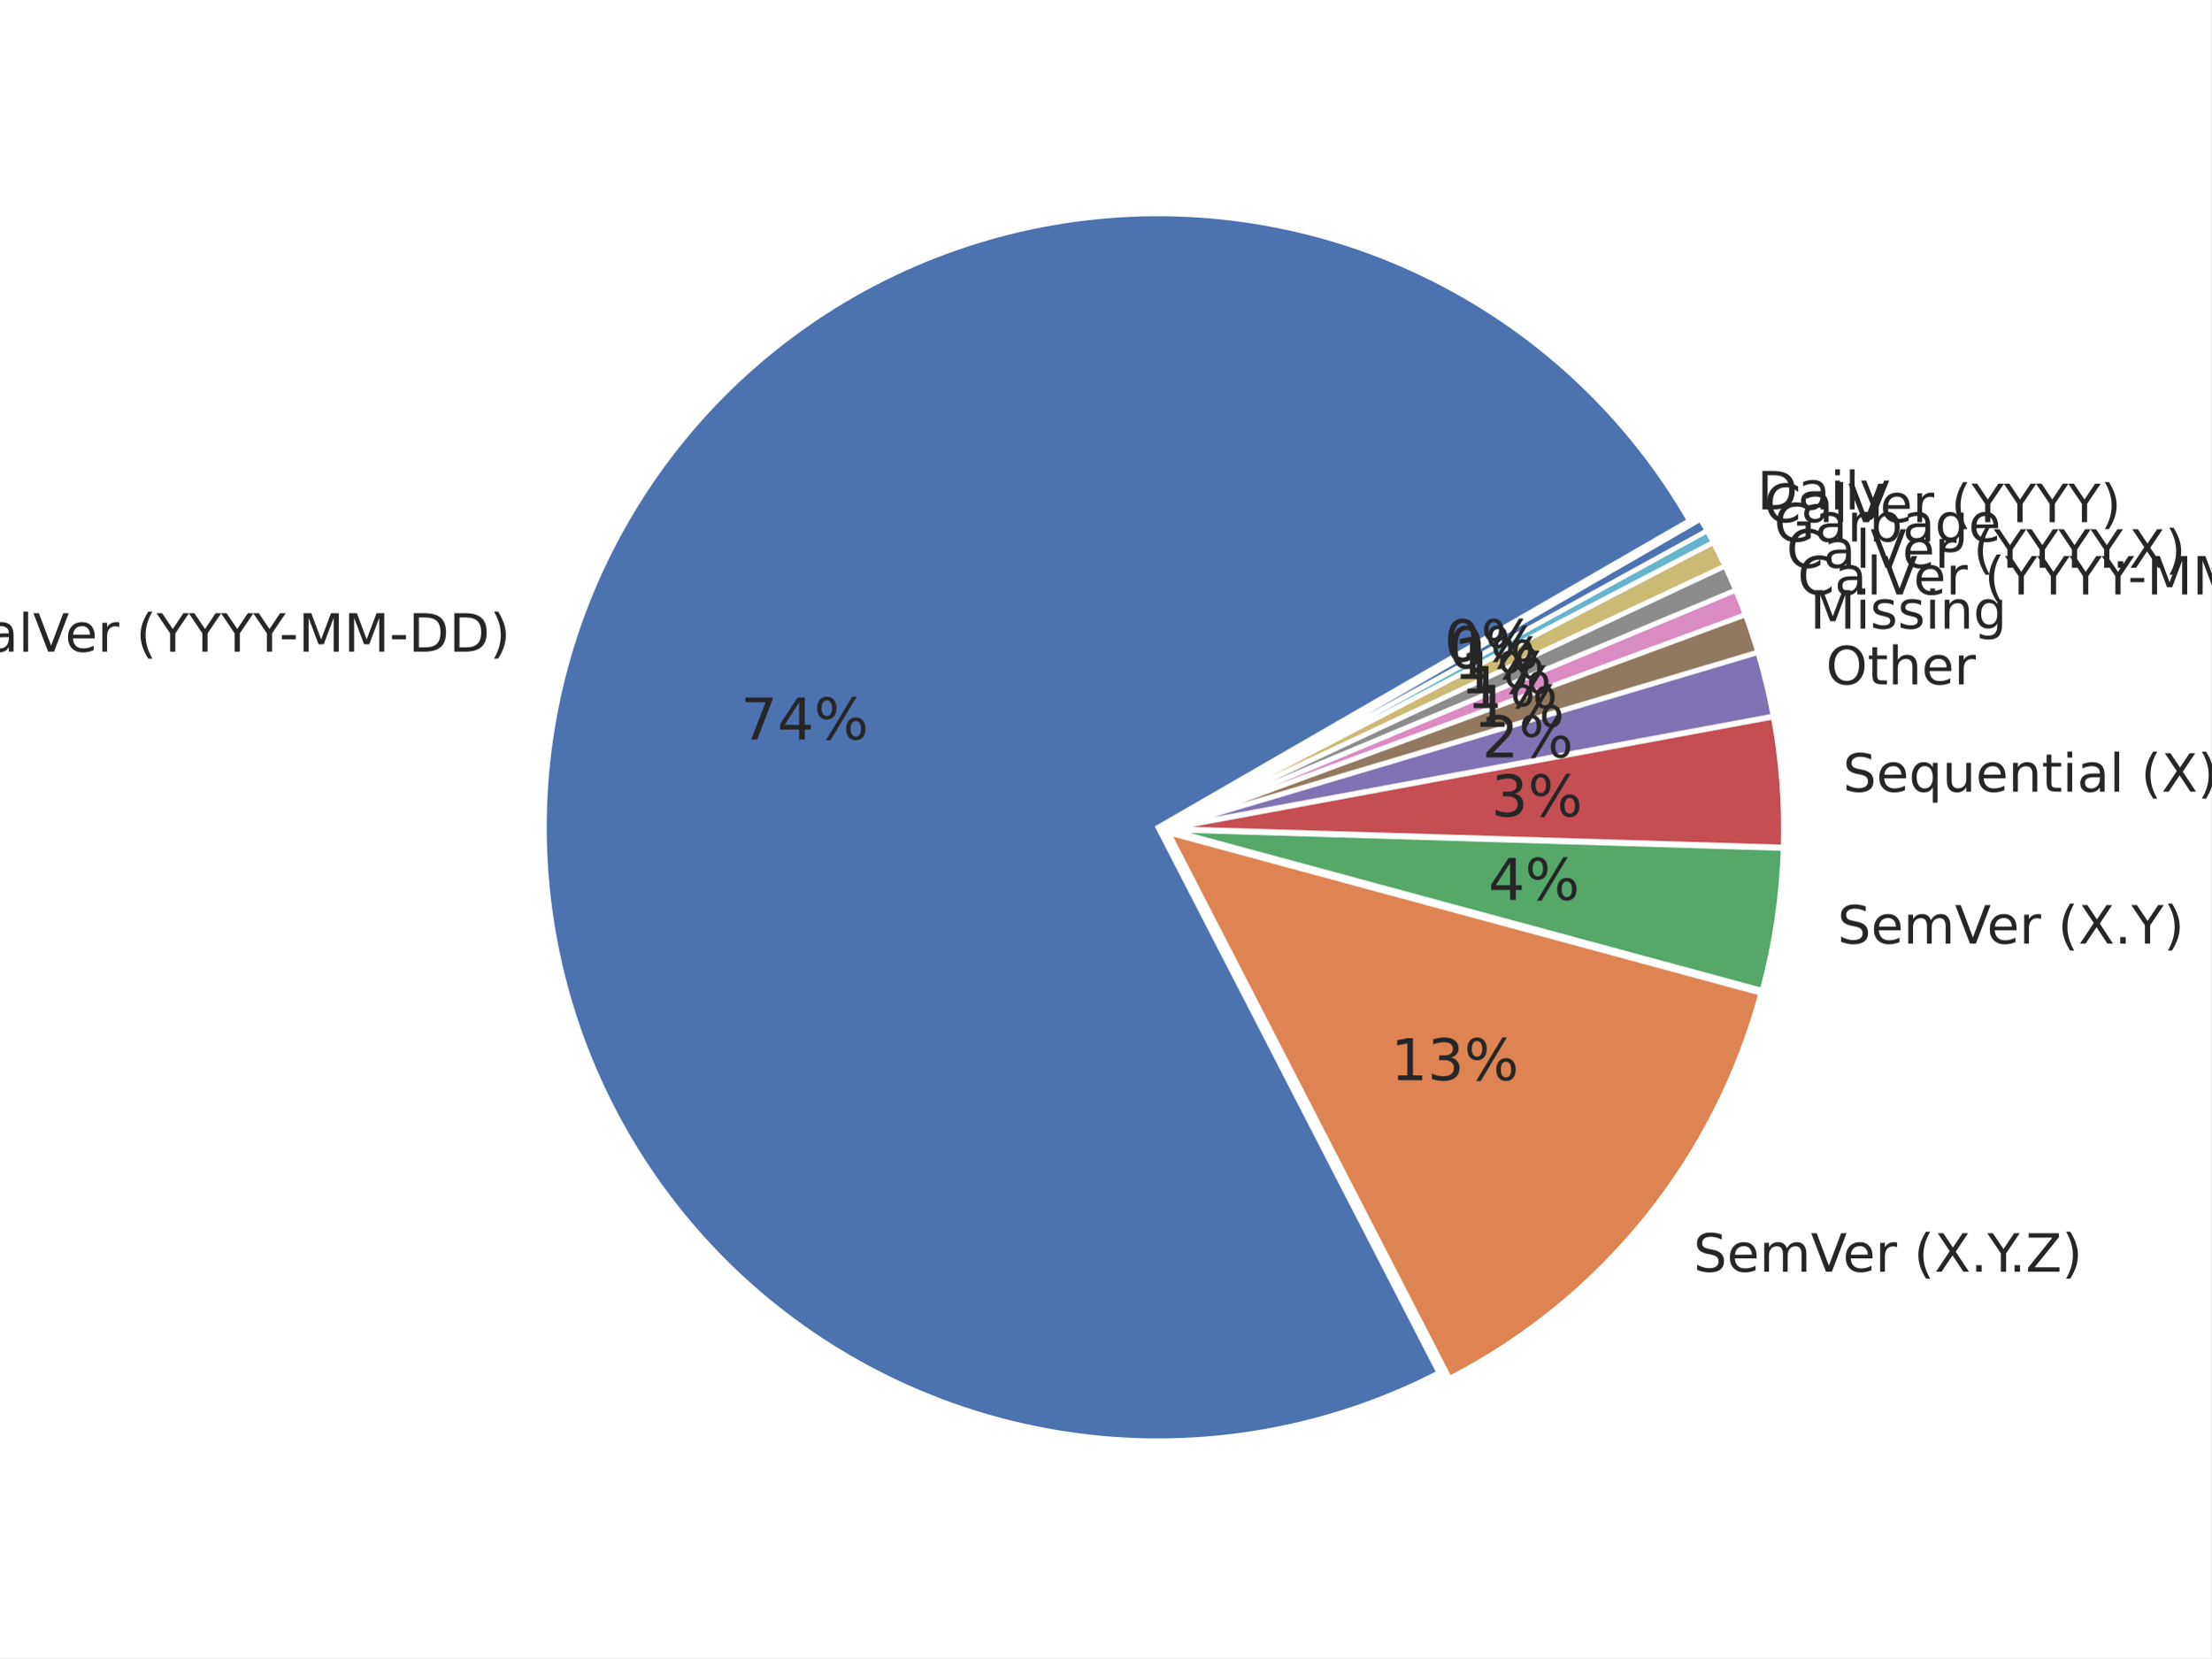
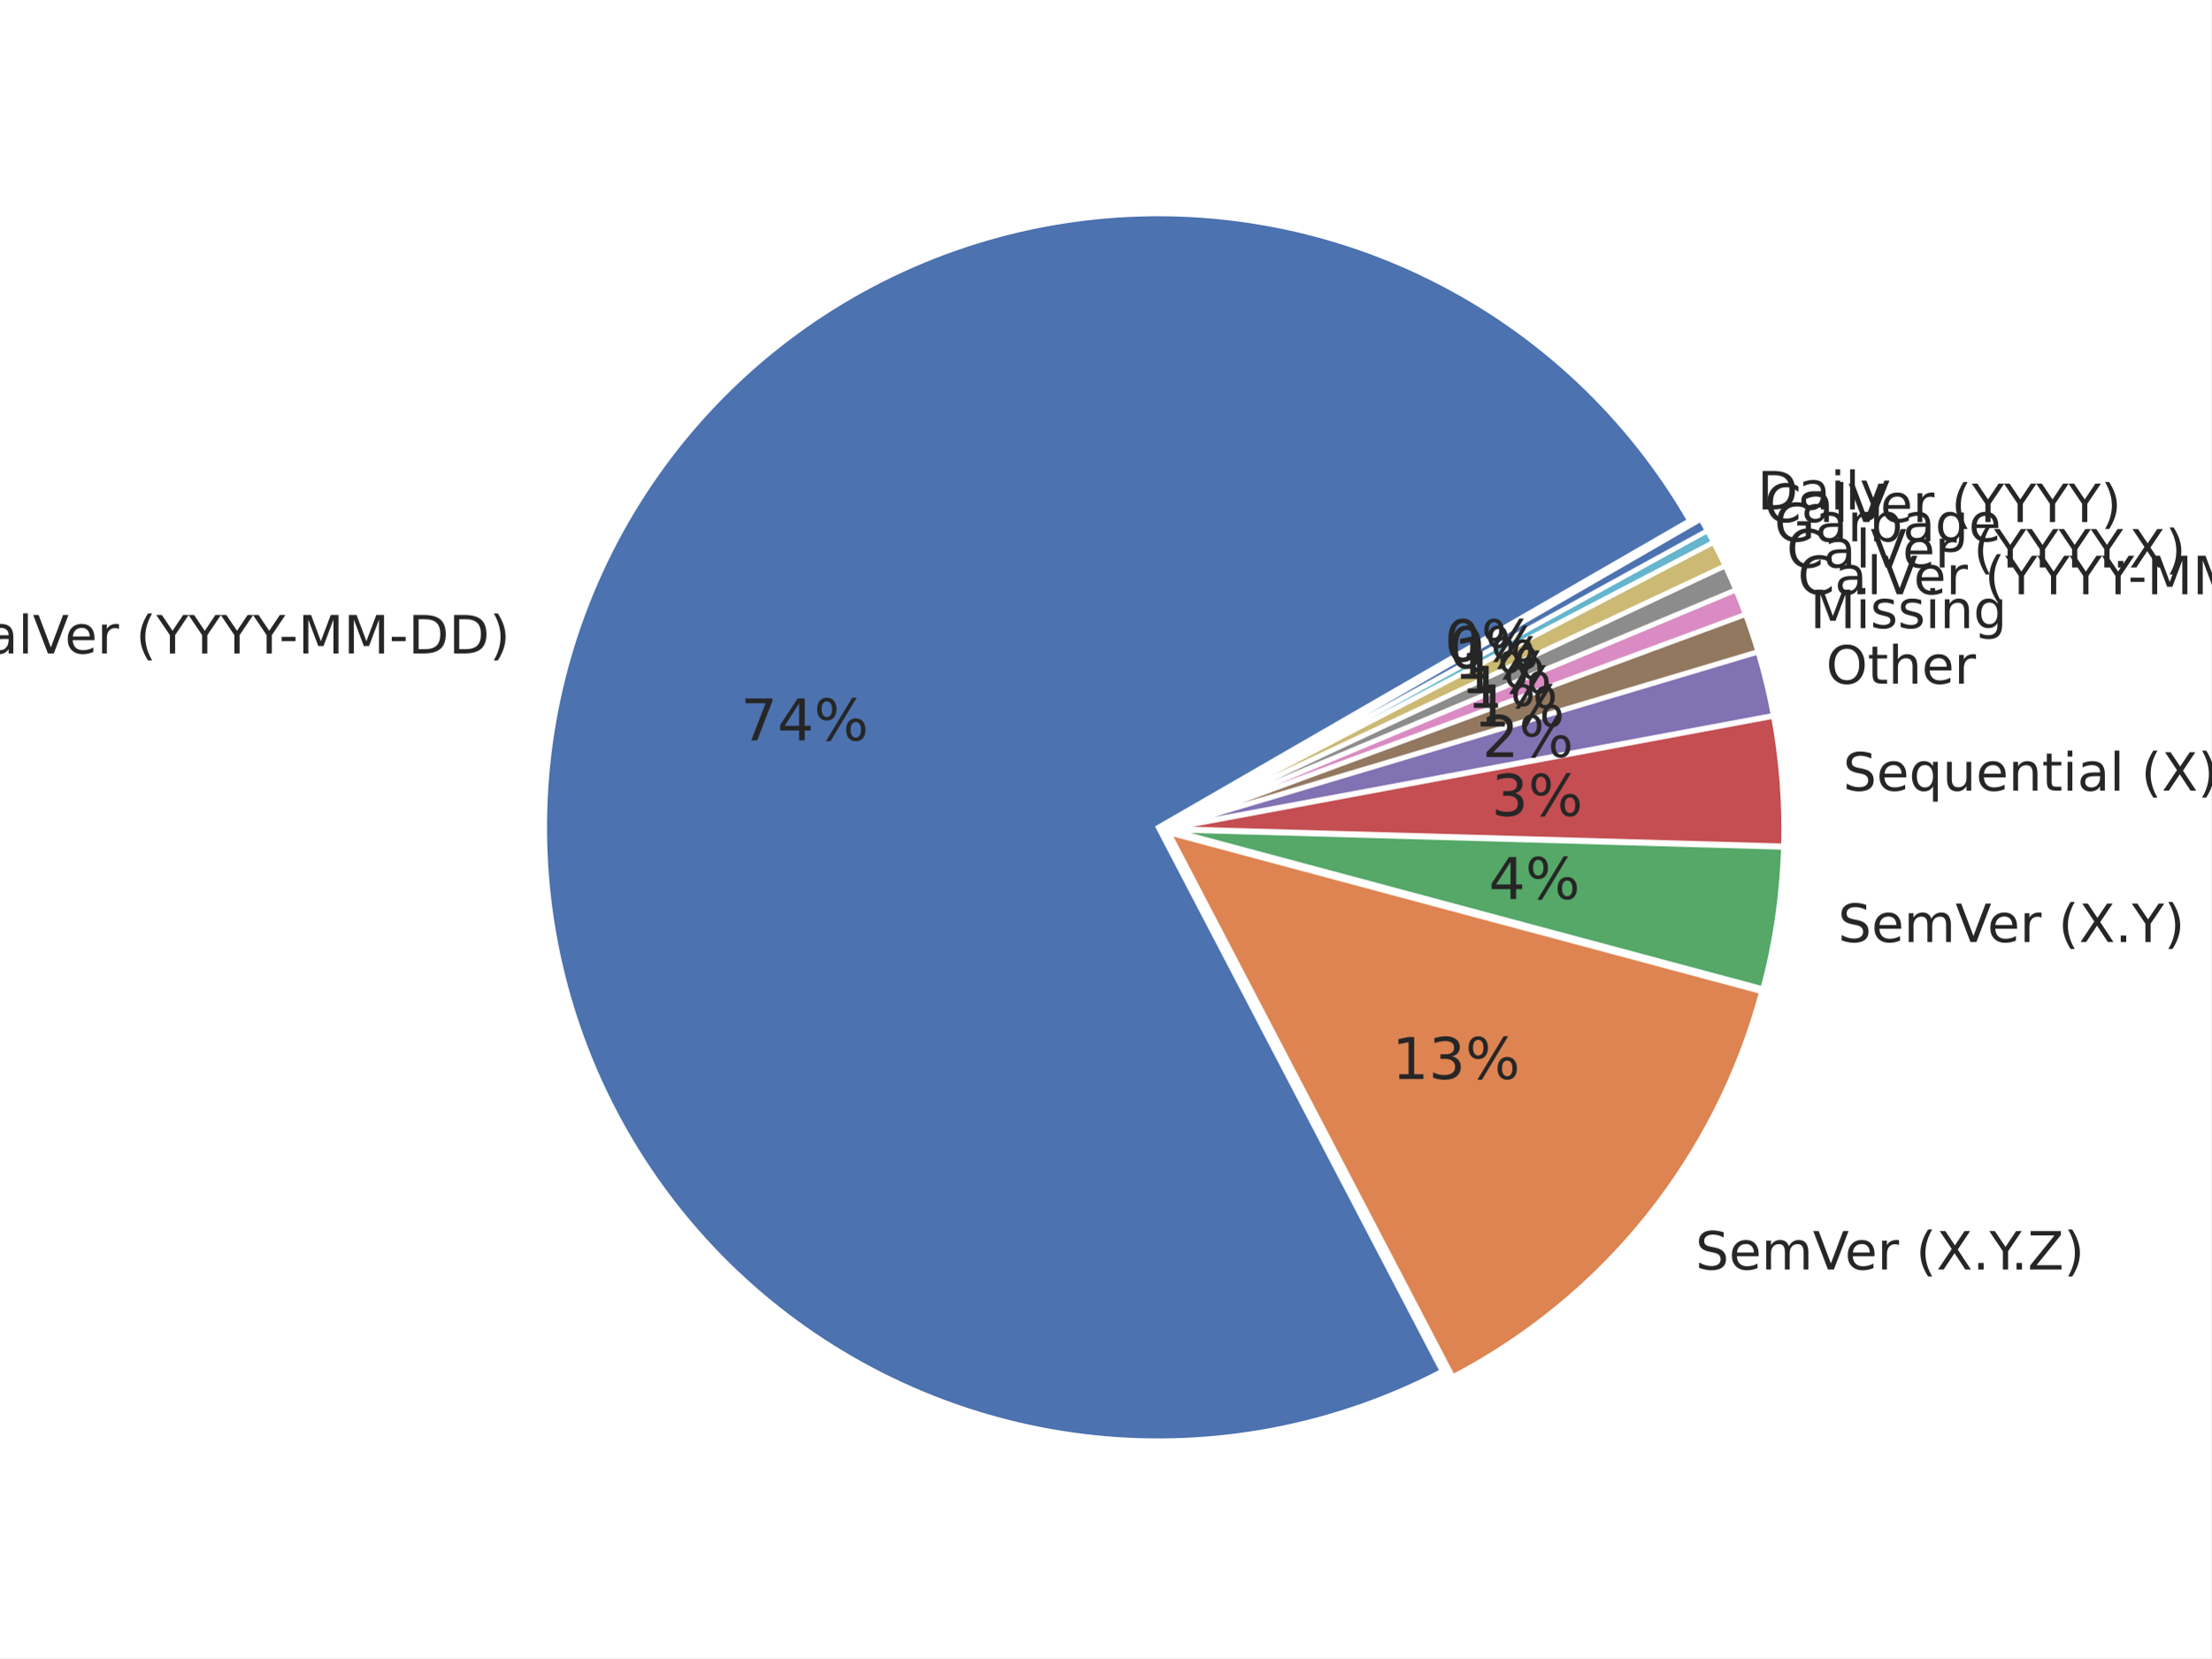
<svg xmlns="http://www.w3.org/2000/svg" xmlns:xlink="http://www.w3.org/1999/xlink" width="460.8pt" height="345.6pt" viewBox="0 0 460.8 345.6" version="1.1">
  <defs>
    <style type="text/css">*{stroke-linejoin: round; stroke-linecap: butt}</style>
  </defs>
  <g id="figure_1">
    <g id="patch_1">
      <path d="M 0 345.6  L 460.8 345.6  L 460.8 0  L 0 0  z " style="fill: #ffffff" />
    </g>
    <g id="axes_1">
      <g id="matplotlib.axis_1" />
      <g id="matplotlib.axis_2" />
      <g id="patch_2">
-         <path d="M 352.053 108.504  C 339.539 86.83 320.934 69.299 298.554 58.095  C 276.175 46.892 250.992 42.501 226.142 45.471  C 201.291 48.44 177.851 58.64 158.742 74.801  C 139.632 90.961 125.68 112.382 118.626 136.394  C 111.571 160.406 111.718 185.969 119.05 209.898  C 126.381 233.827 140.579 255.085 159.873 271.024  C 179.168 286.964 202.725 296.893 227.607 299.575  C 252.49 302.257 277.621 297.576 299.87 286.116  L 241.312 172.44  z " style="fill: #4c72b0; stroke: #ffffff; stroke-linejoin: miter" />
+         <path d="M 352.108 108.507  C 339.579 86.807 320.945 69.261 298.532 58.06  C 276.118 46.858 250.899 42.488 226.023 45.495  C 201.148 48.502 177.696 58.755 158.597 74.974  C 139.497 91.193 125.58 112.673 118.583 136.733  C 111.585 160.793 111.812 186.387 119.234 210.319  C 126.656 234.251 140.951 255.482 160.334 271.361  C 179.717 287.24 203.346 297.076 228.271 299.642  C 253.196 302.209 278.334 297.393 300.546 285.797  L 241.367 172.443  z " style="fill: #4c72b0; stroke: #ffffff; stroke-linejoin: miter" />
      </g>
      <g id="patch_3">
-         <path d="M 302.091 287.28  C 317.885 279.144 331.812 267.805 342.98 253.988  C 354.148 240.171 362.316 224.177 366.96 207.028  L 243.533 173.604  z " style="fill: #dd8452; stroke: #ffffff; stroke-linejoin: miter" />
+         <path d="M 302.771 286.954  C 318.467 278.76 332.291 267.394 343.365 253.579  C 354.44 239.764 362.525 223.798 367.108 206.696  L 243.593 173.6  z " style="fill: #dd8452; stroke: #ffffff; stroke-linejoin: miter" />
      </g>
      <g id="patch_4">
-         <path d="M 367.23 206.412  C 368.536 201.591 369.558 196.698 370.291 191.758  C 371.024 186.817 371.467 181.838 371.618 176.845  L 243.804 172.988  z " style="fill: #55a868; stroke: #ffffff; stroke-linejoin: miter" />
+         <path d="M 367.375 206.081  C 368.664 201.273 369.67 196.393 370.39 191.468  C 371.109 186.542 371.54 181.579 371.681 176.604  L 243.86 172.985  z " style="fill: #55a868; stroke: #ffffff; stroke-linejoin: miter" />
      </g>
      <g id="patch_5">
-         <path d="M 371.628 176.56  C 371.765 172.022 371.66 167.48 371.314 162.953  C 370.968 158.426 370.381 153.92 369.555 149.456  L 243.814 172.703  z " style="fill: #c44e52; stroke: #ffffff; stroke-linejoin: miter" />
+         <path d="M 371.691 176.319  C 371.819 171.796 371.707 167.269 371.355 162.758  C 371.003 158.247 370.412 153.757 369.584 149.309  L 243.87 172.701  z " style="fill: #c44e52; stroke: #ffffff; stroke-linejoin: miter" />
      </g>
      <g id="patch_6">
-         <path d="M 369.523 149.254  C 369.111 147.022 368.639 144.802 368.108 142.595  C 367.577 140.388 366.988 138.196 366.34 136.02  L 243.782 172.501  z " style="fill: #8172b3; stroke: #ffffff; stroke-linejoin: miter" />
+         <path d="M 369.552 149.108  C 369.139 146.884 368.666 144.672 368.135 142.473  C 367.604 140.274 367.014 138.09 366.367 135.922  L 243.838 172.5  z " style="fill: #8172b3; stroke: #ffffff; stroke-linejoin: miter" />
      </g>
      <g id="patch_7">
-         <path d="M 366.31 135.915  C 365.922 134.61 365.512 133.311 365.082 132.019  C 364.652 130.727 364.202 129.442 363.731 128.164  L 243.752 172.396  z " style="fill: #937860; stroke: #ffffff; stroke-linejoin: miter" />
+         <path d="M 366.337 135.818  C 365.949 134.517 365.54 133.223 365.111 131.935  C 364.681 130.648 364.231 129.367 363.761 128.094  L 243.808 172.395  z " style="fill: #937860; stroke: #ffffff; stroke-linejoin: miter" />
      </g>
      <g id="patch_8">
-         <path d="M 363.707 128.1  C 363.393 127.248 363.07 126.4 362.738 125.555  C 362.406 124.71 362.065 123.869 361.715 123.031  L 243.729 172.332  z " style="fill: #da8bc3; stroke: #ffffff; stroke-linejoin: miter" />
+         <path d="M 363.738 128.031  C 363.424 127.182 363.102 126.336 362.771 125.495  C 362.439 124.653 362.099 123.814 361.75 122.98  L 243.785 172.332  z " style="fill: #da8bc3; stroke: #ffffff; stroke-linejoin: miter" />
      </g>
      <g id="patch_9">
-         <path d="M 361.694 122.981  C 361.344 122.143 360.985 121.309 360.617 120.479  C 360.249 119.649 359.873 118.823 359.487 118.001  L 243.708 172.282  z " style="fill: #8c8c8c; stroke: #ffffff; stroke-linejoin: miter" />
+         <path d="M 361.729 122.929  C 361.379 122.095 361.021 121.264 360.654 120.437  C 360.288 119.61 359.912 118.786 359.528 117.967  L 243.764 172.282  z " style="fill: #8c8c8c; stroke: #ffffff; stroke-linejoin: miter" />
      </g>
      <g id="patch_10">
-         <path d="M 359.464 117.952  C 359.079 117.13 358.685 116.312 358.282 115.498  C 357.879 114.685 357.468 113.875 357.048 113.071  L 243.685 172.233  z " style="fill: #ccb974; stroke: #ffffff; stroke-linejoin: miter" />
+         <path d="M 359.505 117.918  C 359.12 117.099 358.727 116.284 358.326 115.473  C 357.924 114.663 357.514 113.856 357.095 113.054  L 243.741 172.232  z " style="fill: #ccb974; stroke: #ffffff; stroke-linejoin: miter" />
      </g>
      <g id="patch_11">
-         <path d="M 357.029 113.034  C 356.819 112.632 356.607 112.231 356.392 111.83  C 356.178 111.43 355.962 111.031 355.743 110.633  L 243.666 172.196  z " style="fill: #64b5cd; stroke: #ffffff; stroke-linejoin: miter" />
+         <path d="M 357.077 113.018  C 356.867 112.617 356.656 112.217 356.442 111.818  C 356.228 111.419 356.013 111.022 355.795 110.625  L 243.722 172.196  z " style="fill: #64b5cd; stroke: #ffffff; stroke-linejoin: miter" />
      </g>
      <g id="patch_12">
-         <path d="M 355.73 110.609  C 355.512 110.212 355.291 109.815 355.068 109.419  C 354.845 109.024 354.621 108.63 354.394 108.236  L 243.653 172.172  z " style="fill: #4c72b0; stroke: #ffffff; stroke-linejoin: miter" />
+         <path d="M 355.782 110.601  C 355.564 110.205 355.344 109.809 355.122 109.415  C 354.9 109.021 354.676 108.628 354.45 108.236  L 243.709 172.172  z " style="fill: #4c72b0; stroke: #ffffff; stroke-linejoin: miter" />
      </g>
      <g id="text_1">
-         <g style="fill: #262626" transform="translate(-10.59016 135.8248) scale(0.11 -0.11)">
+         <g style="fill: #262626" transform="translate(-10.64285 136.1973) scale(0.11 -0.11)">
          <defs>
            <path id="DejaVuSans-43" d="M 4122 4306  L 4122 3641  Q 3803 3938 3442 4084  Q 3081 4231 2675 4231  Q 1875 4231 1450 3742  Q 1025 3253 1025 2328  Q 1025 1406 1450 917  Q 1875 428 2675 428  Q 3081 428 3442 575  Q 3803 722 4122 1019  L 4122 359  Q 3791 134 3420 21  Q 3050 -91 2638 -91  Q 1578 -91 968 557  Q 359 1206 359 2328  Q 359 3453 968 4101  Q 1578 4750 2638 4750  Q 3056 4750 3426 4639  Q 3797 4528 4122 4306  z " transform="scale(0.015625)" />
            <path id="DejaVuSans-61" d="M 2194 1759  Q 1497 1759 1228 1600  Q 959 1441 959 1056  Q 959 750 1161 570  Q 1363 391 1709 391  Q 2188 391 2477 730  Q 2766 1069 2766 1631  L 2766 1759  L 2194 1759  z M 3341 1997  L 3341 0  L 2766 0  L 2766 531  Q 2569 213 2275 61  Q 1981 -91 1556 -91  Q 1019 -91 701 211  Q 384 513 384 1019  Q 384 1609 779 1909  Q 1175 2209 1959 2209  L 2766 2209  L 2766 2266  Q 2766 2663 2505 2880  Q 2244 3097 1772 3097  Q 1472 3097 1187 3025  Q 903 2953 641 2809  L 641 3341  Q 956 3463 1253 3523  Q 1550 3584 1831 3584  Q 2591 3584 2966 3190  Q 3341 2797 3341 1997  z " transform="scale(0.015625)" />
            <path id="DejaVuSans-6c" d="M 603 4863  L 1178 4863  L 1178 0  L 603 0  L 603 4863  z " transform="scale(0.015625)" />
            <path id="DejaVuSans-56" d="M 1831 0  L 50 4666  L 709 4666  L 2188 738  L 3669 4666  L 4325 4666  L 2547 0  L 1831 0  z " transform="scale(0.015625)" />
            <path id="DejaVuSans-65" d="M 3597 1894  L 3597 1613  L 953 1613  Q 991 1019 1311 708  Q 1631 397 2203 397  Q 2534 397 2845 478  Q 3156 559 3463 722  L 3463 178  Q 3153 47 2828 -22  Q 2503 -91 2169 -91  Q 1331 -91 842 396  Q 353 884 353 1716  Q 353 2575 817 3079  Q 1281 3584 2069 3584  Q 2775 3584 3186 3129  Q 3597 2675 3597 1894  z M 3022 2063  Q 3016 2534 2758 2815  Q 2500 3097 2075 3097  Q 1594 3097 1305 2825  Q 1016 2553 972 2059  L 3022 2063  z " transform="scale(0.015625)" />
            <path id="DejaVuSans-72" d="M 2631 2963  Q 2534 3019 2420 3045  Q 2306 3072 2169 3072  Q 1681 3072 1420 2755  Q 1159 2438 1159 1844  L 1159 0  L 581 0  L 581 3500  L 1159 3500  L 1159 2956  Q 1341 3275 1631 3429  Q 1922 3584 2338 3584  Q 2397 3584 2469 3576  Q 2541 3569 2628 3553  L 2631 2963  z " transform="scale(0.015625)" />
            <path id="DejaVuSans-20" transform="scale(0.015625)" />
            <path id="DejaVuSans-28" d="M 1984 4856  Q 1566 4138 1362 3434  Q 1159 2731 1159 2009  Q 1159 1288 1364 580  Q 1569 -128 1984 -844  L 1484 -844  Q 1016 -109 783 600  Q 550 1309 550 2009  Q 550 2706 781 3412  Q 1013 4119 1484 4856  L 1984 4856  z " transform="scale(0.015625)" />
            <path id="DejaVuSans-59" d="M -13 4666  L 666 4666  L 1959 2747  L 3244 4666  L 3922 4666  L 2272 2222  L 2272 0  L 1638 0  L 1638 2222  L -13 4666  z " transform="scale(0.015625)" />
            <path id="DejaVuSans-2d" d="M 313 2009  L 1997 2009  L 1997 1497  L 313 1497  L 313 2009  z " transform="scale(0.015625)" />
            <path id="DejaVuSans-4d" d="M 628 4666  L 1569 4666  L 2759 1491  L 3956 4666  L 4897 4666  L 4897 0  L 4281 0  L 4281 4097  L 3078 897  L 2444 897  L 1241 4097  L 1241 0  L 628 0  L 628 4666  z " transform="scale(0.015625)" />
            <path id="DejaVuSans-44" d="M 1259 4147  L 1259 519  L 2022 519  Q 2988 519 3436 956  Q 3884 1394 3884 2338  Q 3884 3275 3436 3711  Q 2988 4147 2022 4147  L 1259 4147  z M 628 4666  L 1925 4666  Q 3281 4666 3915 4102  Q 4550 3538 4550 2338  Q 4550 1131 3912 565  Q 3275 0 1925 0  L 628 0  L 628 4666  z " transform="scale(0.015625)" />
            <path id="DejaVuSans-29" d="M 513 4856  L 1013 4856  Q 1481 4119 1714 3412  Q 1947 2706 1947 2009  Q 1947 1309 1714 600  Q 1481 -109 1013 -844  L 513 -844  Q 928 -128 1133 580  Q 1338 1288 1338 2009  Q 1338 2731 1133 3434  Q 928 4138 513 4856  z " transform="scale(0.015625)" />
          </defs>
          <use xlink:href="#DejaVuSans-43" />
          <use xlink:href="#DejaVuSans-61" x="69.824" />
          <use xlink:href="#DejaVuSans-6c" x="131.104" />
          <use xlink:href="#DejaVuSans-56" x="158.887" />
          <use xlink:href="#DejaVuSans-65" x="219.545" />
          <use xlink:href="#DejaVuSans-72" x="281.068" />
          <use xlink:href="#DejaVuSans-20" x="322.182" />
          <use xlink:href="#DejaVuSans-28" x="353.969" />
          <use xlink:href="#DejaVuSans-59" x="392.982" />
          <use xlink:href="#DejaVuSans-59" x="454.066" />
          <use xlink:href="#DejaVuSans-59" x="515.15" />
          <use xlink:href="#DejaVuSans-59" x="576.234" />
          <use xlink:href="#DejaVuSans-2d" x="625.443" />
          <use xlink:href="#DejaVuSans-4d" x="661.527" />
          <use xlink:href="#DejaVuSans-4d" x="747.807" />
          <use xlink:href="#DejaVuSans-2d" x="834.086" />
          <use xlink:href="#DejaVuSans-44" x="870.17" />
          <use xlink:href="#DejaVuSans-44" x="947.172" />
          <use xlink:href="#DejaVuSans-29" x="1024.174" />
        </g>
      </g>
      <g id="text_2">
-         <g style="fill: #262626" transform="translate(154.3643 154.1235) scale(0.12 -0.12)">
+         <g style="fill: #262626" transform="translate(154.3607 154.3282) scale(0.12 -0.12)">
          <defs>
            <path id="DejaVuSans-37" d="M 525 4666  L 3525 4666  L 3525 4397  L 1831 0  L 1172 0  L 2766 4134  L 525 4134  L 525 4666  z " transform="scale(0.015625)" />
            <path id="DejaVuSans-34" d="M 2419 4116  L 825 1625  L 2419 1625  L 2419 4116  z M 2253 4666  L 3047 4666  L 3047 1625  L 3713 1625  L 3713 1100  L 3047 1100  L 3047 0  L 2419 0  L 2419 1100  L 313 1100  L 313 1709  L 2253 4666  z " transform="scale(0.015625)" />
            <path id="DejaVuSans-25" d="M 4653 2053  Q 4381 2053 4226 1822  Q 4072 1591 4072 1178  Q 4072 772 4226 539  Q 4381 306 4653 306  Q 4919 306 5073 539  Q 5228 772 5228 1178  Q 5228 1588 5073 1820  Q 4919 2053 4653 2053  z M 4653 2450  Q 5147 2450 5437 2106  Q 5728 1763 5728 1178  Q 5728 594 5436 251  Q 5144 -91 4653 -91  Q 4153 -91 3862 251  Q 3572 594 3572 1178  Q 3572 1766 3864 2108  Q 4156 2450 4653 2450  z M 1428 4353  Q 1159 4353 1004 4120  Q 850 3888 850 3481  Q 850 3069 1003 2837  Q 1156 2606 1428 2606  Q 1700 2606 1854 2837  Q 2009 3069 2009 3481  Q 2009 3884 1853 4118  Q 1697 4353 1428 4353  z M 4250 4750  L 4750 4750  L 1831 -91  L 1331 -91  L 4250 4750  z M 1428 4750  Q 1922 4750 2215 4408  Q 2509 4066 2509 3481  Q 2509 2891 2217 2550  Q 1925 2209 1428 2209  Q 931 2209 642 2551  Q 353 2894 353 3481  Q 353 4063 643 4406  Q 934 4750 1428 4750  z " transform="scale(0.015625)" />
          </defs>
          <use xlink:href="#DejaVuSans-37" />
          <use xlink:href="#DejaVuSans-34" x="63.623" />
          <use xlink:href="#DejaVuSans-25" x="127.246" />
        </g>
      </g>
      <g id="text_3">
-         <g style="fill: #262626" transform="translate(352.9247 265.0618) scale(0.11 -0.11)">
+         <g style="fill: #262626" transform="translate(353.3427 264.6123) scale(0.11 -0.11)">
          <defs>
            <path id="DejaVuSans-53" d="M 3425 4513  L 3425 3897  Q 3066 4069 2747 4153  Q 2428 4238 2131 4238  Q 1616 4238 1336 4038  Q 1056 3838 1056 3469  Q 1056 3159 1242 3001  Q 1428 2844 1947 2747  L 2328 2669  Q 3034 2534 3370 2195  Q 3706 1856 3706 1288  Q 3706 609 3251 259  Q 2797 -91 1919 -91  Q 1588 -91 1214 -16  Q 841 59 441 206  L 441 856  Q 825 641 1194 531  Q 1563 422 1919 422  Q 2459 422 2753 634  Q 3047 847 3047 1241  Q 3047 1584 2836 1778  Q 2625 1972 2144 2069  L 1759 2144  Q 1053 2284 737 2584  Q 422 2884 422 3419  Q 422 4038 858 4394  Q 1294 4750 2059 4750  Q 2388 4750 2728 4690  Q 3069 4631 3425 4513  z " transform="scale(0.015625)" />
            <path id="DejaVuSans-6d" d="M 3328 2828  Q 3544 3216 3844 3400  Q 4144 3584 4550 3584  Q 5097 3584 5394 3201  Q 5691 2819 5691 2113  L 5691 0  L 5113 0  L 5113 2094  Q 5113 2597 4934 2840  Q 4756 3084 4391 3084  Q 3944 3084 3684 2787  Q 3425 2491 3425 1978  L 3425 0  L 2847 0  L 2847 2094  Q 2847 2600 2669 2842  Q 2491 3084 2119 3084  Q 1678 3084 1418 2786  Q 1159 2488 1159 1978  L 1159 0  L 581 0  L 581 3500  L 1159 3500  L 1159 2956  Q 1356 3278 1631 3431  Q 1906 3584 2284 3584  Q 2666 3584 2933 3390  Q 3200 3197 3328 2828  z " transform="scale(0.015625)" />
            <path id="DejaVuSans-58" d="M 403 4666  L 1081 4666  L 2241 2931  L 3406 4666  L 4084 4666  L 2584 2425  L 4184 0  L 3506 0  L 2194 1984  L 872 0  L 191 0  L 1856 2491  L 403 4666  z " transform="scale(0.015625)" />
            <path id="DejaVuSans-2e" d="M 684 794  L 1344 794  L 1344 0  L 684 0  L 684 794  z " transform="scale(0.015625)" />
            <path id="DejaVuSans-5a" d="M 359 4666  L 4025 4666  L 4025 4184  L 1075 531  L 4097 531  L 4097 0  L 288 0  L 288 481  L 3238 4134  L 359 4134  L 359 4666  z " transform="scale(0.015625)" />
          </defs>
          <use xlink:href="#DejaVuSans-53" />
          <use xlink:href="#DejaVuSans-65" x="63.477" />
          <use xlink:href="#DejaVuSans-6d" x="125" />
          <use xlink:href="#DejaVuSans-56" x="222.412" />
          <use xlink:href="#DejaVuSans-65" x="283.07" />
          <use xlink:href="#DejaVuSans-72" x="344.594" />
          <use xlink:href="#DejaVuSans-20" x="385.707" />
          <use xlink:href="#DejaVuSans-28" x="417.494" />
          <use xlink:href="#DejaVuSans-58" x="456.508" />
          <use xlink:href="#DejaVuSans-2e" x="525.014" />
          <use xlink:href="#DejaVuSans-59" x="556.801" />
          <use xlink:href="#DejaVuSans-2e" x="597.635" />
          <use xlink:href="#DejaVuSans-5a" x="629.422" />
          <use xlink:href="#DejaVuSans-29" x="697.928" />
        </g>
      </g>
      <g id="text_4">
-         <g style="fill: #262626" transform="translate(289.8655 225.1456) scale(0.12 -0.12)">
+         <g style="fill: #262626" transform="translate(290.1205 224.8986) scale(0.12 -0.12)">
          <defs>
            <path id="DejaVuSans-31" d="M 794 531  L 1825 531  L 1825 4091  L 703 3866  L 703 4441  L 1819 4666  L 2450 4666  L 2450 531  L 3481 531  L 3481 0  L 794 0  L 794 531  z " transform="scale(0.015625)" />
            <path id="DejaVuSans-33" d="M 2597 2516  Q 3050 2419 3304 2112  Q 3559 1806 3559 1356  Q 3559 666 3084 287  Q 2609 -91 1734 -91  Q 1441 -91 1130 -33  Q 819 25 488 141  L 488 750  Q 750 597 1062 519  Q 1375 441 1716 441  Q 2309 441 2620 675  Q 2931 909 2931 1356  Q 2931 1769 2642 2001  Q 2353 2234 1838 2234  L 1294 2234  L 1294 2753  L 1863 2753  Q 2328 2753 2575 2939  Q 2822 3125 2822 3475  Q 2822 3834 2567 4026  Q 2313 4219 1838 4219  Q 1578 4219 1281 4162  Q 984 4106 628 3988  L 628 4550  Q 988 4650 1302 4700  Q 1616 4750 1894 4750  Q 2613 4750 3031 4423  Q 3450 4097 3450 3541  Q 3450 3153 3228 2886  Q 3006 2619 2597 2516  z " transform="scale(0.015625)" />
          </defs>
          <use xlink:href="#DejaVuSans-31" />
          <use xlink:href="#DejaVuSans-33" x="63.623" />
          <use xlink:href="#DejaVuSans-25" x="127.246" />
        </g>
      </g>
      <g id="text_5">
-         <g style="fill: #262626" transform="translate(382.9395 196.6697) scale(0.11 -0.11)">
+         <g style="fill: #262626" transform="translate(383.0426 196.3515) scale(0.11 -0.11)">
          <use xlink:href="#DejaVuSans-53" />
          <use xlink:href="#DejaVuSans-65" x="63.477" />
          <use xlink:href="#DejaVuSans-6d" x="125" />
          <use xlink:href="#DejaVuSans-56" x="222.412" />
          <use xlink:href="#DejaVuSans-65" x="283.07" />
          <use xlink:href="#DejaVuSans-72" x="344.594" />
          <use xlink:href="#DejaVuSans-20" x="385.707" />
          <use xlink:href="#DejaVuSans-28" x="417.494" />
          <use xlink:href="#DejaVuSans-58" x="456.508" />
          <use xlink:href="#DejaVuSans-2e" x="525.014" />
          <use xlink:href="#DejaVuSans-59" x="556.801" />
          <use xlink:href="#DejaVuSans-29" x="617.885" />
        </g>
      </g>
      <g id="text_6">
-         <g style="fill: #262626" transform="translate(310.1776 187.5608) scale(0.12 -0.12)">
+         <g style="fill: #262626" transform="translate(310.2596 187.3859) scale(0.12 -0.12)">
          <use xlink:href="#DejaVuSans-34" />
          <use xlink:href="#DejaVuSans-25" x="63.623" />
        </g>
      </g>
      <g id="text_7">
-         <g style="fill: #262626" transform="translate(384.0637 165.013) scale(0.11 -0.11)">
+         <g style="fill: #262626" transform="translate(384.1034 164.7992) scale(0.11 -0.11)">
          <defs>
            <path id="DejaVuSans-71" d="M 947 1747  Q 947 1113 1208 752  Q 1469 391 1925 391  Q 2381 391 2643 752  Q 2906 1113 2906 1747  Q 2906 2381 2643 2742  Q 2381 3103 1925 3103  Q 1469 3103 1208 2742  Q 947 2381 947 1747  z M 2906 525  Q 2725 213 2448 61  Q 2172 -91 1784 -91  Q 1150 -91 751 415  Q 353 922 353 1747  Q 353 2572 751 3078  Q 1150 3584 1784 3584  Q 2172 3584 2448 3432  Q 2725 3281 2906 2969  L 2906 3500  L 3481 3500  L 3481 -1331  L 2906 -1331  L 2906 525  z " transform="scale(0.015625)" />
            <path id="DejaVuSans-75" d="M 544 1381  L 544 3500  L 1119 3500  L 1119 1403  Q 1119 906 1312 657  Q 1506 409 1894 409  Q 2359 409 2629 706  Q 2900 1003 2900 1516  L 2900 3500  L 3475 3500  L 3475 0  L 2900 0  L 2900 538  Q 2691 219 2414 64  Q 2138 -91 1772 -91  Q 1169 -91 856 284  Q 544 659 544 1381  z M 1991 3584  L 1991 3584  z " transform="scale(0.015625)" />
            <path id="DejaVuSans-6e" d="M 3513 2113  L 3513 0  L 2938 0  L 2938 2094  Q 2938 2591 2744 2837  Q 2550 3084 2163 3084  Q 1697 3084 1428 2787  Q 1159 2491 1159 1978  L 1159 0  L 581 0  L 581 3500  L 1159 3500  L 1159 2956  Q 1366 3272 1645 3428  Q 1925 3584 2291 3584  Q 2894 3584 3203 3211  Q 3513 2838 3513 2113  z " transform="scale(0.015625)" />
            <path id="DejaVuSans-74" d="M 1172 4494  L 1172 3500  L 2356 3500  L 2356 3053  L 1172 3053  L 1172 1153  Q 1172 725 1289 603  Q 1406 481 1766 481  L 2356 481  L 2356 0  L 1766 0  Q 1100 0 847 248  Q 594 497 594 1153  L 594 3053  L 172 3053  L 172 3500  L 594 3500  L 594 4494  L 1172 4494  z " transform="scale(0.015625)" />
            <path id="DejaVuSans-69" d="M 603 3500  L 1178 3500  L 1178 0  L 603 0  L 603 3500  z M 603 4863  L 1178 4863  L 1178 4134  L 603 4134  L 603 4863  z " transform="scale(0.015625)" />
          </defs>
          <use xlink:href="#DejaVuSans-53" />
          <use xlink:href="#DejaVuSans-65" x="63.477" />
          <use xlink:href="#DejaVuSans-71" x="125" />
          <use xlink:href="#DejaVuSans-75" x="188.477" />
          <use xlink:href="#DejaVuSans-65" x="251.855" />
          <use xlink:href="#DejaVuSans-6e" x="313.379" />
          <use xlink:href="#DejaVuSans-74" x="376.758" />
          <use xlink:href="#DejaVuSans-69" x="415.967" />
          <use xlink:href="#DejaVuSans-61" x="443.75" />
          <use xlink:href="#DejaVuSans-6c" x="505.029" />
          <use xlink:href="#DejaVuSans-20" x="532.812" />
          <use xlink:href="#DejaVuSans-28" x="564.6" />
          <use xlink:href="#DejaVuSans-58" x="603.613" />
          <use xlink:href="#DejaVuSans-29" x="672.119" />
        </g>
      </g>
      <g id="text_8">
-         <g style="fill: #262626" transform="translate(310.7954 170.1639) scale(0.12 -0.12)">
+         <g style="fill: #262626" transform="translate(310.8425 170.0463) scale(0.12 -0.12)">
          <use xlink:href="#DejaVuSans-33" />
          <use xlink:href="#DejaVuSans-25" x="63.623" />
        </g>
      </g>
      <g id="text_9">
-         <g style="fill: #262626" transform="translate(380.5405 142.6393) scale(0.11 -0.11)">
+         <g style="fill: #262626" transform="translate(380.5643 142.5053) scale(0.11 -0.11)">
          <defs>
            <path id="DejaVuSans-4f" d="M 2522 4238  Q 1834 4238 1429 3725  Q 1025 3213 1025 2328  Q 1025 1447 1429 934  Q 1834 422 2522 422  Q 3209 422 3611 934  Q 4013 1447 4013 2328  Q 4013 3213 3611 3725  Q 3209 4238 2522 4238  z M 2522 4750  Q 3503 4750 4090 4092  Q 4678 3434 4678 2328  Q 4678 1225 4090 567  Q 3503 -91 2522 -91  Q 1538 -91 948 565  Q 359 1222 359 2328  Q 359 3434 948 4092  Q 1538 4750 2522 4750  z " transform="scale(0.015625)" />
            <path id="DejaVuSans-68" d="M 3513 2113  L 3513 0  L 2938 0  L 2938 2094  Q 2938 2591 2744 2837  Q 2550 3084 2163 3084  Q 1697 3084 1428 2787  Q 1159 2491 1159 1978  L 1159 0  L 581 0  L 581 4863  L 1159 4863  L 1159 2956  Q 1366 3272 1645 3428  Q 1925 3584 2291 3584  Q 2894 3584 3203 3211  Q 3513 2838 3513 2113  z " transform="scale(0.015625)" />
          </defs>
          <use xlink:href="#DejaVuSans-4f" />
          <use xlink:href="#DejaVuSans-74" x="78.711" />
          <use xlink:href="#DejaVuSans-68" x="117.92" />
          <use xlink:href="#DejaVuSans-65" x="181.299" />
          <use xlink:href="#DejaVuSans-72" x="242.822" />
        </g>
      </g>
      <g id="text_10">
-         <g style="fill: #262626" transform="translate(308.8592 157.8684) scale(0.12 -0.12)">
+         <g style="fill: #262626" transform="translate(308.8976 157.7948) scale(0.12 -0.12)">
          <defs>
            <path id="DejaVuSans-32" d="M 1228 531  L 3431 531  L 3431 0  L 469 0  L 469 531  Q 828 903 1448 1529  Q 2069 2156 2228 2338  Q 2531 2678 2651 2914  Q 2772 3150 2772 3378  Q 2772 3750 2511 3984  Q 2250 4219 1831 4219  Q 1534 4219 1204 4116  Q 875 4013 500 3803  L 500 4441  Q 881 4594 1212 4672  Q 1544 4750 1819 4750  Q 2544 4750 2975 4387  Q 3406 4025 3406 3419  Q 3406 3131 3298 2873  Q 3191 2616 2906 2266  Q 2828 2175 2409 1742  Q 1991 1309 1228 531  z " transform="scale(0.015625)" />
          </defs>
          <use xlink:href="#DejaVuSans-32" />
          <use xlink:href="#DejaVuSans-25" x="63.623" />
        </g>
      </g>
      <g id="text_11">
-         <g style="fill: #262626" transform="translate(377.2152 131.0168) scale(0.11 -0.11)">
+         <g style="fill: #262626" transform="translate(377.2407 130.9248) scale(0.11 -0.11)">
          <defs>
            <path id="DejaVuSans-73" d="M 2834 3397  L 2834 2853  Q 2591 2978 2328 3040  Q 2066 3103 1784 3103  Q 1356 3103 1142 2972  Q 928 2841 928 2578  Q 928 2378 1081 2264  Q 1234 2150 1697 2047  L 1894 2003  Q 2506 1872 2764 1633  Q 3022 1394 3022 966  Q 3022 478 2636 193  Q 2250 -91 1575 -91  Q 1294 -91 989 -36  Q 684 19 347 128  L 347 722  Q 666 556 975 473  Q 1284 391 1588 391  Q 1994 391 2212 530  Q 2431 669 2431 922  Q 2431 1156 2273 1281  Q 2116 1406 1581 1522  L 1381 1569  Q 847 1681 609 1914  Q 372 2147 372 2553  Q 372 3047 722 3315  Q 1072 3584 1716 3584  Q 2034 3584 2315 3537  Q 2597 3491 2834 3397  z " transform="scale(0.015625)" />
            <path id="DejaVuSans-67" d="M 2906 1791  Q 2906 2416 2648 2759  Q 2391 3103 1925 3103  Q 1463 3103 1205 2759  Q 947 2416 947 1791  Q 947 1169 1205 825  Q 1463 481 1925 481  Q 2391 481 2648 825  Q 2906 1169 2906 1791  z M 3481 434  Q 3481 -459 3084 -895  Q 2688 -1331 1869 -1331  Q 1566 -1331 1297 -1286  Q 1028 -1241 775 -1147  L 775 -588  Q 1028 -725 1275 -790  Q 1522 -856 1778 -856  Q 2344 -856 2625 -561  Q 2906 -266 2906 331  L 2906 616  Q 2728 306 2450 153  Q 2172 0 1784 0  Q 1141 0 747 490  Q 353 981 353 1791  Q 353 2603 747 3093  Q 1141 3584 1784 3584  Q 2172 3584 2450 3431  Q 2728 3278 2906 2969  L 2906 3500  L 3481 3500  L 3481 434  z " transform="scale(0.015625)" />
          </defs>
          <use xlink:href="#DejaVuSans-4d" />
          <use xlink:href="#DejaVuSans-69" x="86.279" />
          <use xlink:href="#DejaVuSans-73" x="114.062" />
          <use xlink:href="#DejaVuSans-73" x="166.162" />
          <use xlink:href="#DejaVuSans-69" x="218.262" />
          <use xlink:href="#DejaVuSans-6e" x="246.045" />
          <use xlink:href="#DejaVuSans-67" x="309.424" />
        </g>
      </g>
      <g id="text_12">
-         <g style="fill: #262626" transform="translate(307.0318 151.4812) scale(0.12 -0.12)">
+         <g style="fill: #262626" transform="translate(307.0712 151.4307) scale(0.12 -0.12)">
          <use xlink:href="#DejaVuSans-31" />
          <use xlink:href="#DejaVuSans-25" x="63.623" />
        </g>
      </g>
      <g id="text_13">
-         <g style="fill: #262626" transform="translate(374.639 123.9125) scale(0.11 -0.11)">
+         <g style="fill: #262626" transform="translate(374.669 123.8461) scale(0.11 -0.11)">
          <use xlink:href="#DejaVuSans-43" />
          <use xlink:href="#DejaVuSans-61" x="69.824" />
          <use xlink:href="#DejaVuSans-6c" x="131.104" />
          <use xlink:href="#DejaVuSans-56" x="158.887" />
          <use xlink:href="#DejaVuSans-65" x="219.545" />
          <use xlink:href="#DejaVuSans-72" x="281.068" />
          <use xlink:href="#DejaVuSans-20" x="322.182" />
          <use xlink:href="#DejaVuSans-28" x="353.969" />
          <use xlink:href="#DejaVuSans-59" x="392.982" />
          <use xlink:href="#DejaVuSans-59" x="454.066" />
          <use xlink:href="#DejaVuSans-59" x="515.15" />
          <use xlink:href="#DejaVuSans-59" x="576.234" />
          <use xlink:href="#DejaVuSans-2d" x="625.443" />
          <use xlink:href="#DejaVuSans-4d" x="661.527" />
          <use xlink:href="#DejaVuSans-4d" x="747.807" />
          <use xlink:href="#DejaVuSans-29" x="834.086" />
        </g>
      </g>
      <g id="text_14">
-         <g style="fill: #262626" transform="translate(305.616 147.5771) scale(0.12 -0.12)">
+         <g style="fill: #262626" transform="translate(305.6579 147.5406) scale(0.12 -0.12)">
          <use xlink:href="#DejaVuSans-31" />
          <use xlink:href="#DejaVuSans-25" x="63.623" />
        </g>
      </g>
      <g id="text_15">
-         <g style="fill: #262626" transform="translate(372.308 118.3342) scale(0.11 -0.11)">
+         <g style="fill: #262626" transform="translate(372.3435 118.2875) scale(0.11 -0.11)">
          <use xlink:href="#DejaVuSans-43" />
          <use xlink:href="#DejaVuSans-61" x="69.824" />
          <use xlink:href="#DejaVuSans-6c" x="131.104" />
          <use xlink:href="#DejaVuSans-56" x="158.887" />
          <use xlink:href="#DejaVuSans-65" x="219.545" />
          <use xlink:href="#DejaVuSans-72" x="281.068" />
          <use xlink:href="#DejaVuSans-20" x="322.182" />
          <use xlink:href="#DejaVuSans-28" x="353.969" />
          <use xlink:href="#DejaVuSans-59" x="392.982" />
          <use xlink:href="#DejaVuSans-59" x="454.066" />
          <use xlink:href="#DejaVuSans-59" x="515.15" />
          <use xlink:href="#DejaVuSans-59" x="576.234" />
          <use xlink:href="#DejaVuSans-2e" x="617.068" />
          <use xlink:href="#DejaVuSans-58" x="648.855" />
          <use xlink:href="#DejaVuSans-29" x="717.361" />
        </g>
      </g>
      <g id="text_16">
-         <g style="fill: #262626" transform="translate(304.3351 144.5115) scale(0.12 -0.12)">
+         <g style="fill: #262626" transform="translate(304.3799 144.4859) scale(0.12 -0.12)">
          <use xlink:href="#DejaVuSans-31" />
          <use xlink:href="#DejaVuSans-25" x="63.623" />
        </g>
      </g>
      <g id="text_17">
-         <g style="fill: #262626" transform="translate(369.7416 112.8601) scale(0.11 -0.11)">
+         <g style="fill: #262626" transform="translate(369.7842 112.8326) scale(0.11 -0.11)">
          <defs>
            <path id="DejaVuSans-47" d="M 3809 666  L 3809 1919  L 2778 1919  L 2778 2438  L 4434 2438  L 4434 434  Q 4069 175 3628 42  Q 3188 -91 2688 -91  Q 1594 -91 976 548  Q 359 1188 359 2328  Q 359 3472 976 4111  Q 1594 4750 2688 4750  Q 3144 4750 3555 4637  Q 3966 4525 4313 4306  L 4313 3634  Q 3963 3931 3569 4081  Q 3175 4231 2741 4231  Q 1884 4231 1454 3753  Q 1025 3275 1025 2328  Q 1025 1384 1454 906  Q 1884 428 2741 428  Q 3075 428 3337 486  Q 3600 544 3809 666  z " transform="scale(0.015625)" />
            <path id="DejaVuSans-62" d="M 3116 1747  Q 3116 2381 2855 2742  Q 2594 3103 2138 3103  Q 1681 3103 1420 2742  Q 1159 2381 1159 1747  Q 1159 1113 1420 752  Q 1681 391 2138 391  Q 2594 391 2855 752  Q 3116 1113 3116 1747  z M 1159 2969  Q 1341 3281 1617 3432  Q 1894 3584 2278 3584  Q 2916 3584 3314 3078  Q 3713 2572 3713 1747  Q 3713 922 3314 415  Q 2916 -91 2278 -91  Q 1894 -91 1617 61  Q 1341 213 1159 525  L 1159 0  L 581 0  L 581 4863  L 1159 4863  L 1159 2969  z " transform="scale(0.015625)" />
          </defs>
          <use xlink:href="#DejaVuSans-47" />
          <use xlink:href="#DejaVuSans-61" x="77.49" />
          <use xlink:href="#DejaVuSans-72" x="138.77" />
          <use xlink:href="#DejaVuSans-62" x="179.883" />
          <use xlink:href="#DejaVuSans-61" x="243.359" />
          <use xlink:href="#DejaVuSans-67" x="304.639" />
          <use xlink:href="#DejaVuSans-65" x="368.115" />
        </g>
      </g>
      <g id="text_18">
-         <g style="fill: #262626" transform="translate(302.9247 141.5033) scale(0.12 -0.12)">
+         <g style="fill: #262626" transform="translate(302.9734 141.4882) scale(0.12 -0.12)">
          <use xlink:href="#DejaVuSans-31" />
          <use xlink:href="#DejaVuSans-25" x="63.623" />
        </g>
      </g>
      <g id="text_19">
-         <g style="fill: #262626" transform="translate(367.6651 108.829) scale(0.11 -0.11)">
+         <g style="fill: #262626" transform="translate(367.714 108.8155) scale(0.11 -0.11)">
          <use xlink:href="#DejaVuSans-43" />
          <use xlink:href="#DejaVuSans-61" x="69.824" />
          <use xlink:href="#DejaVuSans-6c" x="131.104" />
          <use xlink:href="#DejaVuSans-56" x="158.887" />
          <use xlink:href="#DejaVuSans-65" x="219.545" />
          <use xlink:href="#DejaVuSans-72" x="281.068" />
          <use xlink:href="#DejaVuSans-20" x="322.182" />
          <use xlink:href="#DejaVuSans-28" x="353.969" />
          <use xlink:href="#DejaVuSans-59" x="392.982" />
          <use xlink:href="#DejaVuSans-59" x="454.066" />
          <use xlink:href="#DejaVuSans-59" x="515.15" />
          <use xlink:href="#DejaVuSans-59" x="576.234" />
          <use xlink:href="#DejaVuSans-29" x="637.318" />
        </g>
      </g>
      <g id="text_20">
-         <g style="fill: #262626" transform="translate(301.7835 139.288) scale(0.12 -0.12)">
+         <g style="fill: #262626" transform="translate(301.8358 139.2806) scale(0.12 -0.12)">
          <defs>
            <path id="DejaVuSans-30" d="M 2034 4250  Q 1547 4250 1301 3770  Q 1056 3291 1056 2328  Q 1056 1369 1301 889  Q 1547 409 2034 409  Q 2525 409 2770 889  Q 3016 1369 3016 2328  Q 3016 3291 2770 3770  Q 2525 4250 2034 4250  z M 2034 4750  Q 2819 4750 3233 4129  Q 3647 3509 3647 2328  Q 3647 1150 3233 529  Q 2819 -91 2034 -91  Q 1250 -91 836 529  Q 422 1150 422 2328  Q 422 3509 836 4129  Q 1250 4750 2034 4750  z " transform="scale(0.015625)" />
          </defs>
          <use xlink:href="#DejaVuSans-30" />
          <use xlink:href="#DejaVuSans-25" x="63.623" />
        </g>
      </g>
      <g id="text_21">
-         <g style="fill: #262626" transform="translate(366.2096 106.1794) scale(0.11 -0.11)">
+         <g style="fill: #262626" transform="translate(366.2633 106.1749) scale(0.11 -0.11)">
          <defs>
            <path id="DejaVuSans-79" d="M 2059 -325  Q 1816 -950 1584 -1140  Q 1353 -1331 966 -1331  L 506 -1331  L 506 -850  L 844 -850  Q 1081 -850 1212 -737  Q 1344 -625 1503 -206  L 1606 56  L 191 3500  L 800 3500  L 1894 763  L 2988 3500  L 3597 3500  L 2059 -325  z " transform="scale(0.015625)" />
          </defs>
          <use xlink:href="#DejaVuSans-44" />
          <use xlink:href="#DejaVuSans-61" x="77.002" />
          <use xlink:href="#DejaVuSans-69" x="138.281" />
          <use xlink:href="#DejaVuSans-6c" x="166.064" />
          <use xlink:href="#DejaVuSans-79" x="193.848" />
        </g>
      </g>
      <g id="text_22">
-         <g style="fill: #262626" transform="translate(300.9837 137.8319) scale(0.12 -0.12)">
+         <g style="fill: #262626" transform="translate(301.0385 137.8294) scale(0.12 -0.12)">
          <use xlink:href="#DejaVuSans-30" />
          <use xlink:href="#DejaVuSans-25" x="63.623" />
        </g>
      </g>
    </g>
  </g>
</svg>
